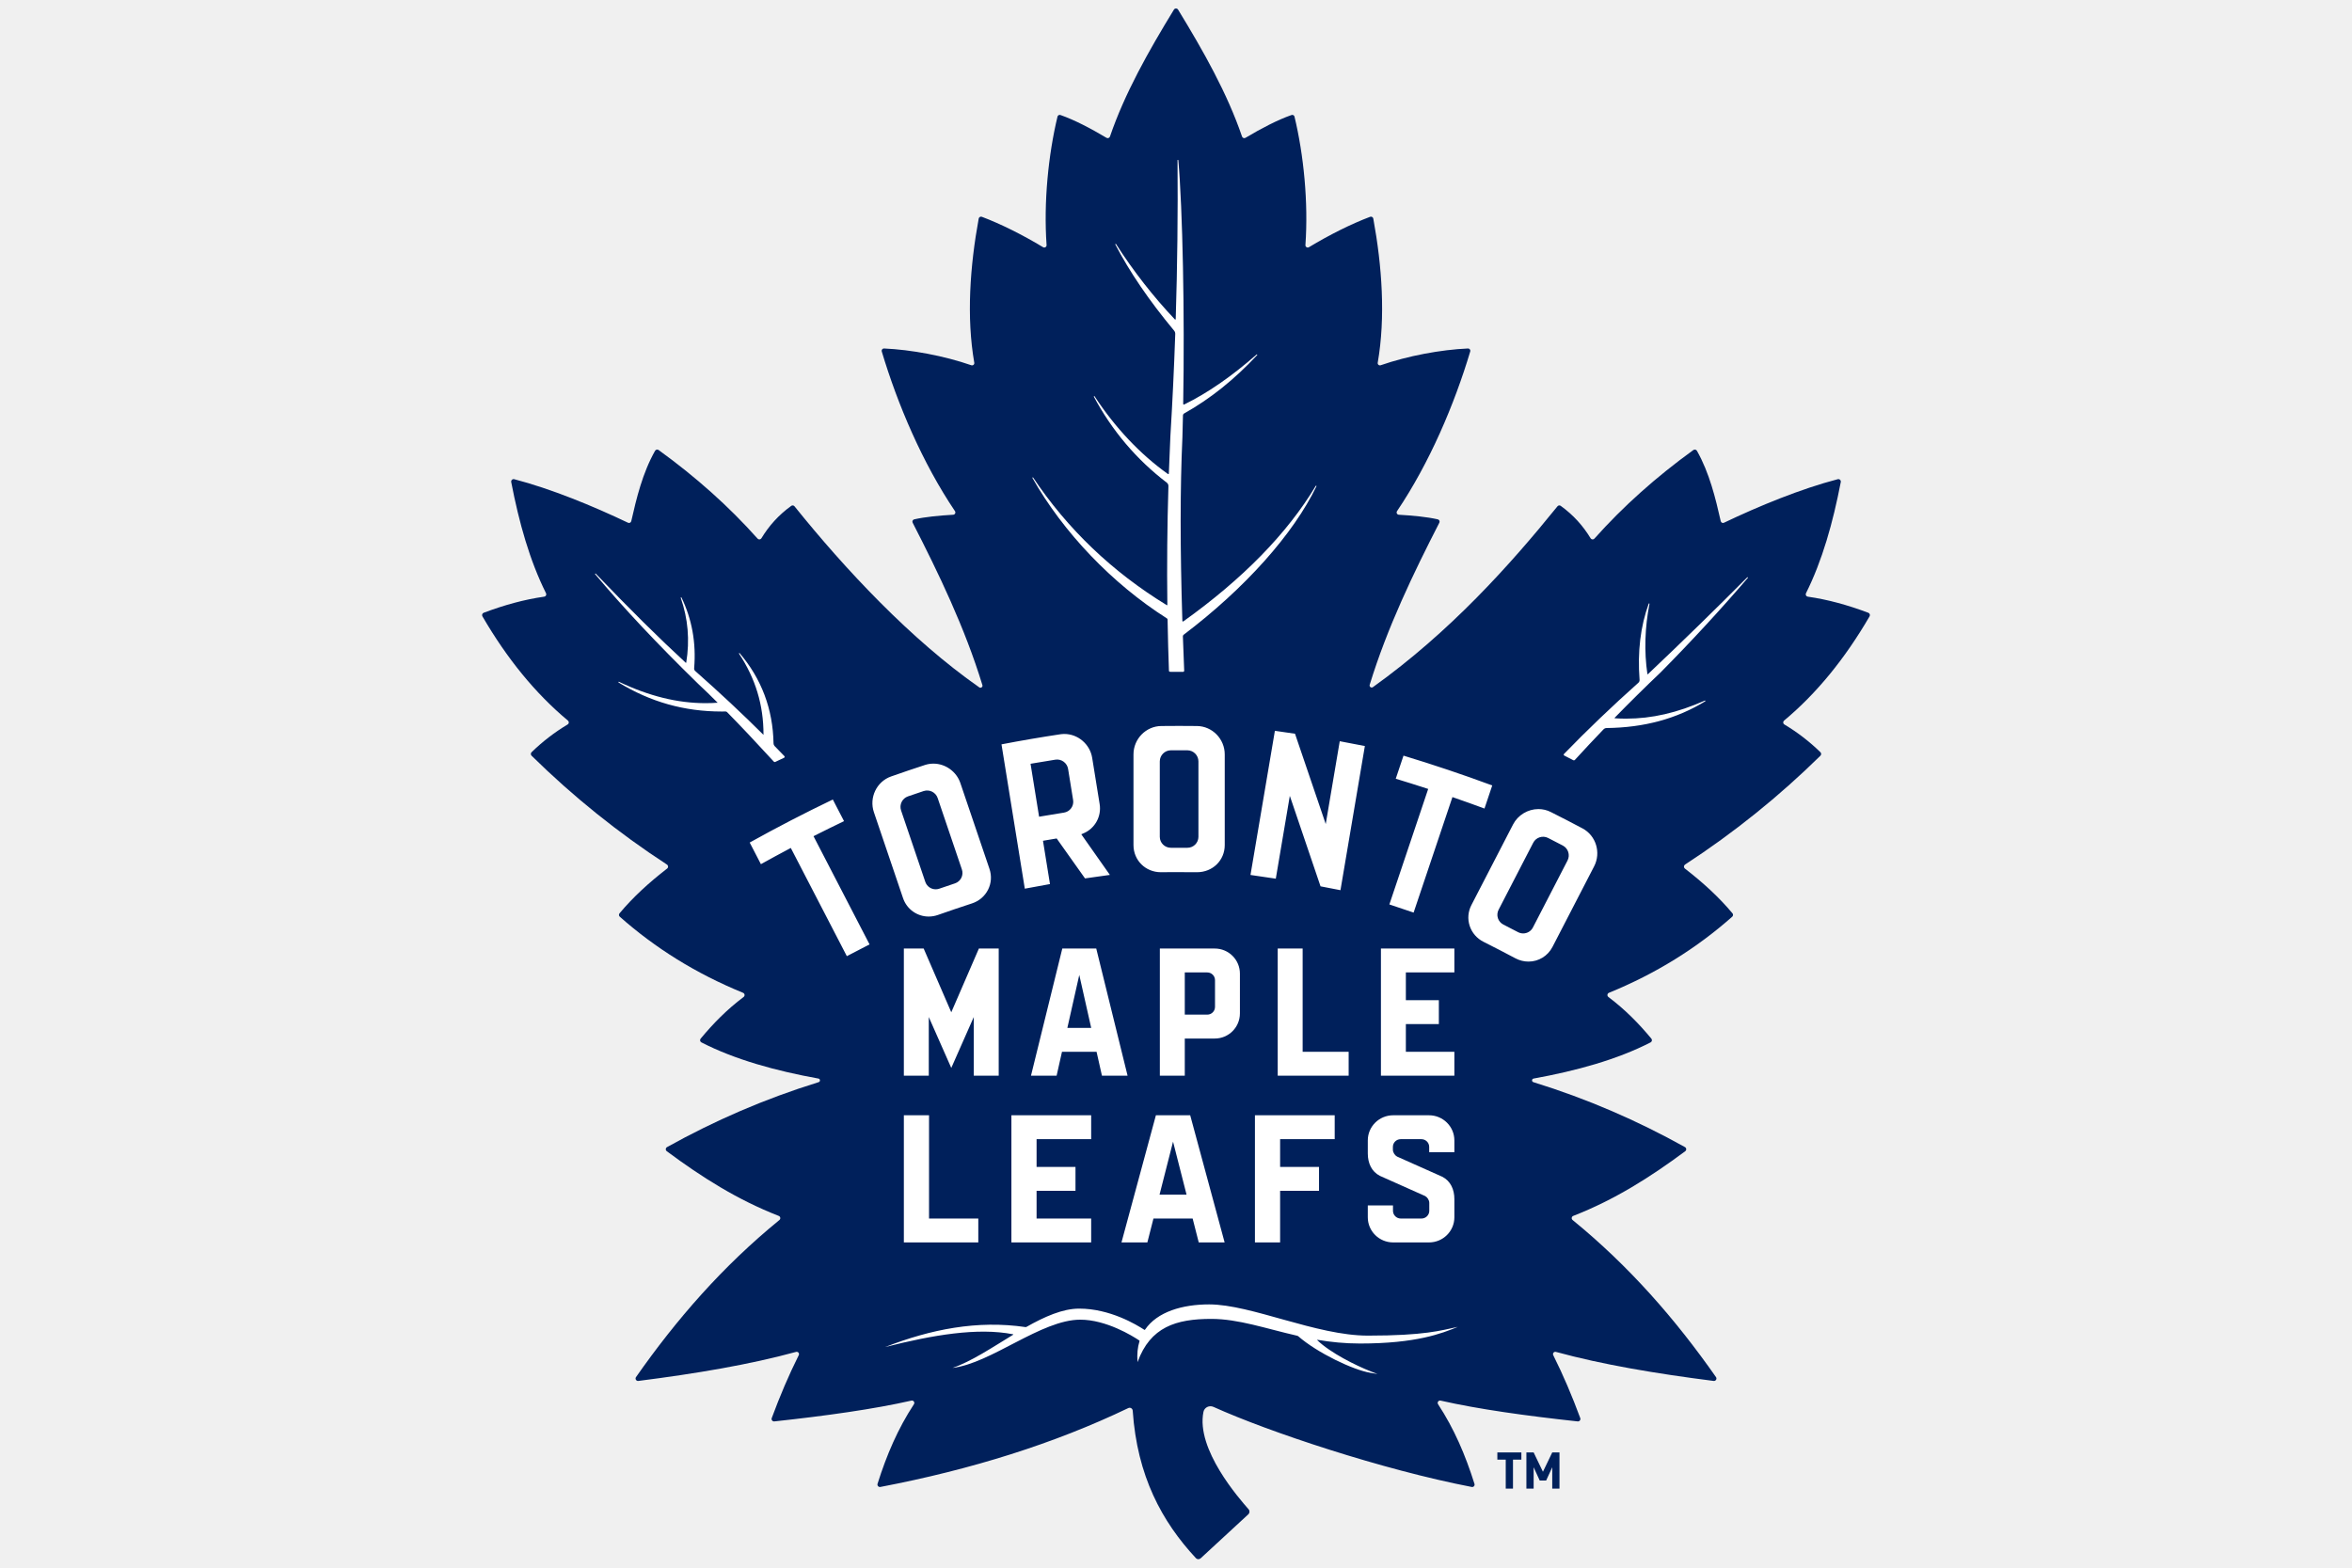
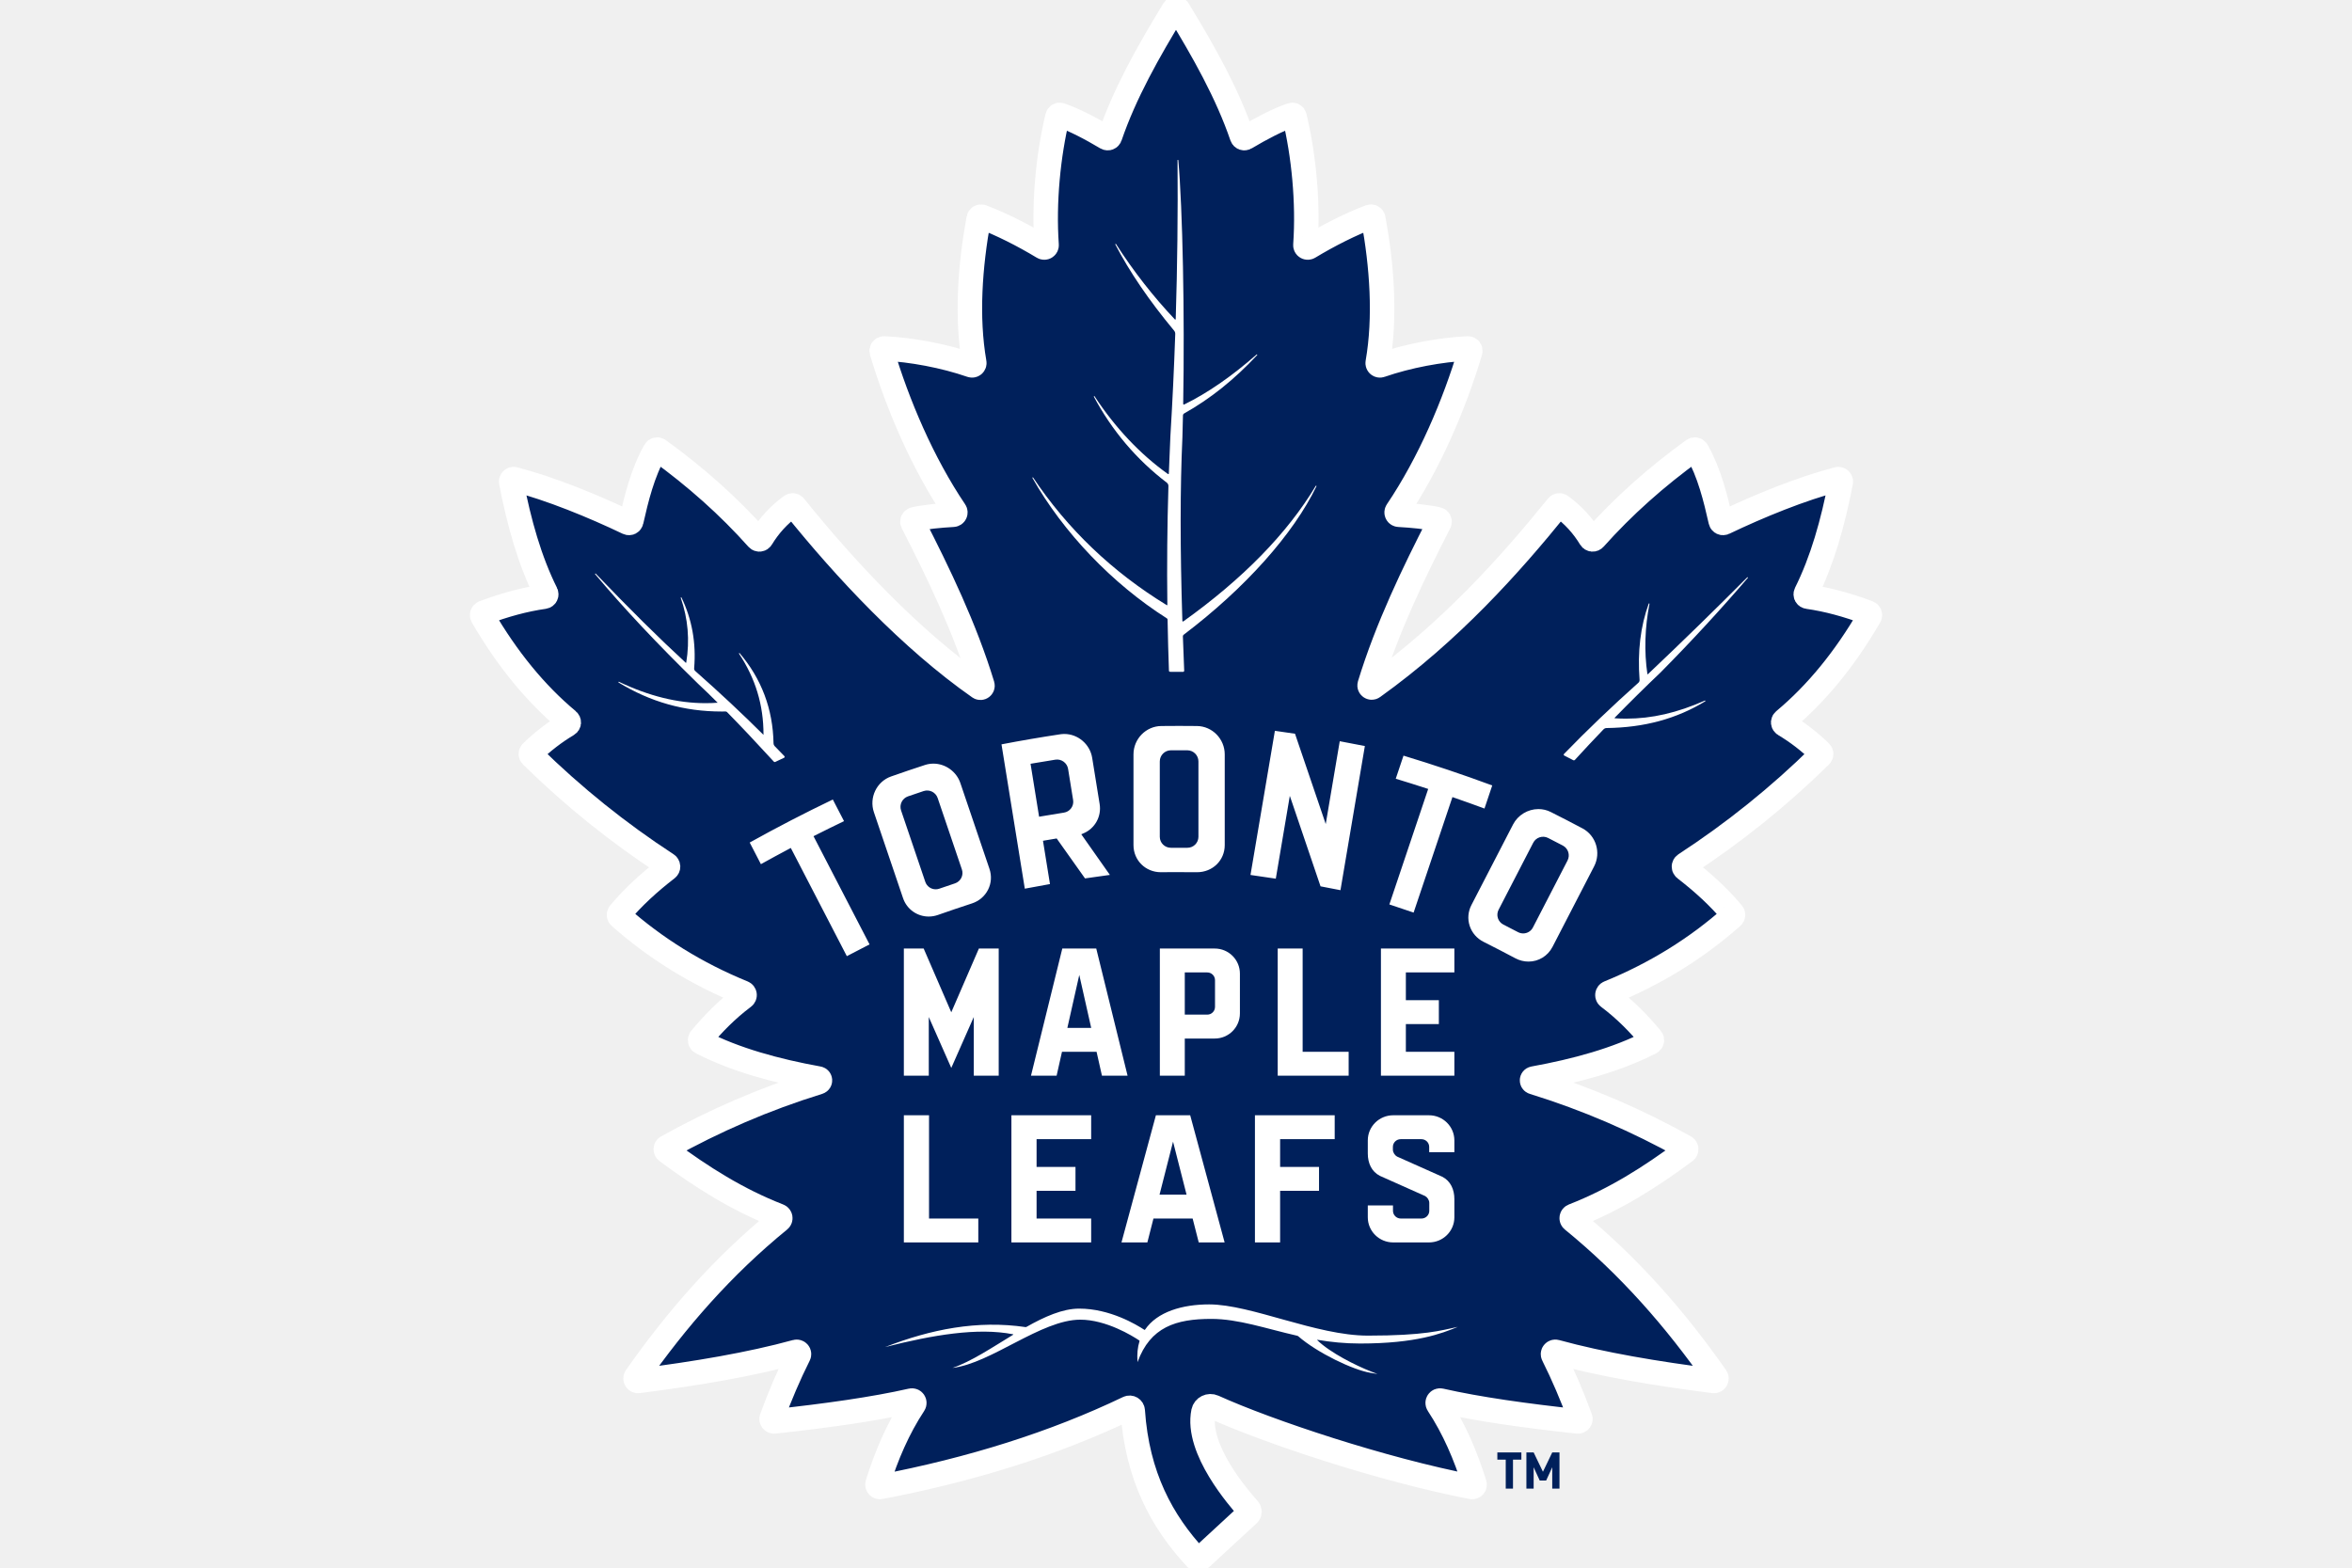
<svg xmlns="http://www.w3.org/2000/svg" viewBox="0 0 960 640" id="team-10-20202021-light">
  <path fill="#00205B" d="M617.545 595.888v11.824h-2.957v-11.824h-3.423v-2.937h9.803v2.937h-3.423zm16.023 11.824V599l-2.49 5.428h-2.612l-2.49-5.428v8.713h-2.956V592.95h2.956l3.796 7.883 3.796-7.883h2.956v14.761h-2.956z" />
-   <path fill="#00205B" d="M763.095 251.614a1.02 1.02 0 00-.521-1.456c-8.529-3.2-16.572-5.414-24.713-6.572a.96.96 0 01-.73-1.386c6.672-13.378 10.989-28.748 14.208-45.402.138-.717-.515-1.35-1.221-1.166-15 3.896-32.17 10.949-46.454 17.773a.935.935 0 01-1.322-.64c-2.1-9.25-4.594-19.686-9.717-28.728a1.01 1.01 0 00-1.463-.31c-15.114 10.936-28.62 22.96-40.383 36.164a.969.969 0 01-1.561-.152c-3.032-5.004-6.982-9.478-12.192-13.227a.964.964 0 00-1.31.175c-19.406 24-43.829 51.262-75.347 73.836-.654.468-1.55-.17-1.316-.94 7.155-23.404 17.929-45.707 28.43-66.187a.959.959 0 00-.632-1.377c-4.42-1.001-10.314-1.563-15.9-1.879a.943.943 0 01-.73-1.476c13.285-19.698 23.441-43.656 29.88-65.198a.935.935 0 00-.934-1.203c-11.104.496-24.513 2.994-35.615 6.845a.919.919 0 01-1.214-1.037c3.245-18.613 1.741-39.487-1.807-58.83a.964.964 0 00-1.284-.736c-7.836 2.952-16.813 7.472-24.981 12.406a.945.945 0 01-1.44-.88c1.229-17.5-.709-36.841-4.46-52.422a.919.919 0 00-1.193-.658c-5.703 1.983-12.409 5.495-18.808 9.314a.962.962 0 01-1.41-.518c-6.023-17.63-15.688-34.777-26.104-51.81a1 1 0 00-1.702 0c-10.417 17.033-20.081 34.18-26.104 51.81a.962.962 0 01-1.41.518c-6.4-3.82-13.106-7.33-18.808-9.314a.92.92 0 00-1.193.658c-3.752 15.58-5.689 34.922-4.46 52.421a.945.945 0 01-1.44.88c-8.168-4.933-17.145-9.453-24.982-12.405a.964.964 0 00-1.283.736c-3.548 19.343-5.053 40.217-1.807 58.83a.92.92 0 01-1.214 1.037c-11.102-3.85-24.511-6.35-35.615-6.845a.935.935 0 00-.934 1.203c6.439 21.542 16.595 45.5 29.88 65.198a.943.943 0 01-.73 1.476c-5.586.316-11.48.878-15.9 1.88a.96.96 0 00-.633 1.376c10.52 20.514 21.31 42.855 28.465 66.302.227.743-.625 1.369-1.262.925-27.922-19.522-54.716-48.162-75.435-73.932a.963.963 0 00-1.311-.178c-5.21 3.749-9.159 8.223-12.191 13.226a.968.968 0 01-1.56.152c-11.764-13.204-25.27-25.228-40.385-36.164a1.009 1.009 0 00-1.461.31c-5.124 9.042-7.618 19.479-9.719 28.729a.935.935 0 01-1.321.639c-14.284-6.824-31.454-13.877-46.454-17.773-.707-.183-1.36.45-1.221 1.166 3.22 16.654 7.536 32.024 14.209 45.402a.96.96 0 01-.732 1.387c-8.14 1.157-16.184 3.37-24.712 6.57a1.02 1.02 0 00-.521 1.457c10.028 17.246 21.6 31.473 34.916 42.577a.958.958 0 01-.129 1.567 79.491 79.491 0 00-14.722 11.33 1.003 1.003 0 00.001 1.428 355.443 355.443 0 0055.257 44.44 1 1 0 01.061 1.632c-7.366 5.699-13.854 11.614-19.42 18.268a1.004 1.004 0 00.107 1.39c14.483 12.817 31.065 23.201 50.315 31.059a.99.99 0 01.215 1.714c-6.847 5.147-12.412 10.84-17.533 17.002a.999.999 0 00.304 1.522c13.757 7.07 30.454 11.64 47.773 14.774.787.143.85 1.23.085 1.468-22.116 6.844-42.43 15.687-61.878 26.516a1.001 1.001 0 00-.109 1.672c14.255 10.588 28.792 19.817 45.708 26.412a.982.982 0 01.268 1.682c-23.118 18.843-42.022 40.534-58.533 64.13-.494.706.097 1.672.953 1.563 23.56-2.997 45.485-6.678 64.377-11.856a.944.944 0 011.098 1.342c-4.047 8.076-7.696 16.672-11.026 25.69-.257.696.32 1.428 1.057 1.348 21.244-2.302 40.552-4.999 55.957-8.494.862-.196 1.506.751 1.021 1.49-6.517 9.927-11.135 20.671-14.845 32.473-.226.718.41 1.427 1.148 1.286 37.242-7.113 71.133-17.769 101.198-32.198.812-.39 1.741.169 1.802 1.068 1.811 26.704 11.933 45.274 25.79 60.195.514.553 1.383.58 1.937.069l19.456-17.96c.59-.545.645-1.453.117-2.057-3.848-4.4-21.556-24.496-18.423-39.775.373-1.82 2.393-2.793 4.086-2.027 22.432 10.148 68.923 25.646 105.428 32.693.72.14 1.327-.555 1.107-1.256-3.712-11.817-8.333-22.573-14.857-32.51-.485-.74.159-1.687 1.021-1.49 15.405 3.494 34.713 6.191 55.957 8.493a1.012 1.012 0 001.057-1.349c-3.33-9.017-6.979-17.613-11.025-25.689a.944.944 0 011.097-1.342c18.892 5.178 40.816 8.86 64.377 11.856.855.109 1.447-.857.952-1.564-16.51-23.594-35.414-45.286-58.532-64.13a.982.982 0 01.268-1.681c16.916-6.595 31.452-15.824 45.708-26.412a1 1 0 00-.109-1.672c-19.447-10.829-39.762-19.672-61.878-26.516-.765-.237-.702-1.325.086-1.468 17.318-3.134 34.015-7.705 47.772-14.774a.998.998 0 00.304-1.522c-5.121-6.163-10.686-11.855-17.534-17.002a.99.99 0 01.216-1.714c19.25-7.858 35.832-18.242 50.315-31.06.403-.355.451-.977.106-1.389-5.565-6.654-12.053-12.57-19.42-18.268a1 1 0 01.061-1.632 355.45 355.45 0 0055.258-44.44c.396-.39.4-1.04 0-1.427a79.492 79.492 0 00-14.721-11.33.958.958 0 01-.13-1.568c13.318-11.104 24.89-25.331 34.917-42.577z" />
+   <path fill="#00205B" stroke="#FFF" stroke-width="10" d="M763.095 251.614a1.02 1.02 0 00-.521-1.456c-8.529-3.2-16.572-5.414-24.713-6.572a.96.96 0 01-.73-1.386c6.672-13.378 10.989-28.748 14.208-45.402.138-.717-.515-1.35-1.221-1.166-15 3.896-32.17 10.949-46.454 17.773a.935.935 0 01-1.322-.64c-2.1-9.25-4.594-19.686-9.717-28.728a1.01 1.01 0 00-1.463-.31c-15.114 10.936-28.62 22.96-40.383 36.164a.969.969 0 01-1.561-.152c-3.032-5.004-6.982-9.478-12.192-13.227a.964.964 0 00-1.31.175c-19.406 24-43.829 51.262-75.347 73.836-.654.468-1.55-.17-1.316-.94 7.155-23.404 17.929-45.707 28.43-66.187a.959.959 0 00-.632-1.377c-4.42-1.001-10.314-1.563-15.9-1.879a.943.943 0 01-.73-1.476c13.285-19.698 23.441-43.656 29.88-65.198a.935.935 0 00-.934-1.203c-11.104.496-24.513 2.994-35.615 6.845a.919.919 0 01-1.214-1.037c3.245-18.613 1.741-39.487-1.807-58.83a.964.964 0 00-1.284-.736c-7.836 2.952-16.813 7.472-24.981 12.406a.945.945 0 01-1.44-.88c1.229-17.5-.709-36.841-4.46-52.422a.919.919 0 00-1.193-.658c-5.703 1.983-12.409 5.495-18.808 9.314a.962.962 0 01-1.41-.518c-6.023-17.63-15.688-34.777-26.104-51.81a1 1 0 00-1.702 0c-10.417 17.033-20.081 34.18-26.104 51.81a.962.962 0 01-1.41.518c-6.4-3.82-13.106-7.33-18.808-9.314a.92.92 0 00-1.193.658c-3.752 15.58-5.689 34.922-4.46 52.421a.945.945 0 01-1.44.88c-8.168-4.933-17.145-9.453-24.982-12.405a.964.964 0 00-1.283.736c-3.548 19.343-5.053 40.217-1.807 58.83a.92.92 0 01-1.214 1.037c-11.102-3.85-24.511-6.35-35.615-6.845a.935.935 0 00-.934 1.203c6.439 21.542 16.595 45.5 29.88 65.198a.943.943 0 01-.73 1.476c-5.586.316-11.48.878-15.9 1.88a.96.96 0 00-.633 1.376c10.52 20.514 21.31 42.855 28.465 66.302.227.743-.625 1.369-1.262.925-27.922-19.522-54.716-48.162-75.435-73.932a.963.963 0 00-1.311-.178c-5.21 3.749-9.159 8.223-12.191 13.226a.968.968 0 01-1.56.152c-11.764-13.204-25.27-25.228-40.385-36.164a1.009 1.009 0 00-1.461.31c-5.124 9.042-7.618 19.479-9.719 28.729a.935.935 0 01-1.321.639c-14.284-6.824-31.454-13.877-46.454-17.773-.707-.183-1.36.45-1.221 1.166 3.22 16.654 7.536 32.024 14.209 45.402a.96.96 0 01-.732 1.387c-8.14 1.157-16.184 3.37-24.712 6.57a1.02 1.02 0 00-.521 1.457c10.028 17.246 21.6 31.473 34.916 42.577a.958.958 0 01-.129 1.567 79.491 79.491 0 00-14.722 11.33 1.003 1.003 0 00.001 1.428 355.443 355.443 0 0055.257 44.44 1 1 0 01.061 1.632c-7.366 5.699-13.854 11.614-19.42 18.268a1.004 1.004 0 00.107 1.39c14.483 12.817 31.065 23.201 50.315 31.059a.99.99 0 01.215 1.714c-6.847 5.147-12.412 10.84-17.533 17.002a.999.999 0 00.304 1.522c13.757 7.07 30.454 11.64 47.773 14.774.787.143.85 1.23.085 1.468-22.116 6.844-42.43 15.687-61.878 26.516a1.001 1.001 0 00-.109 1.672c14.255 10.588 28.792 19.817 45.708 26.412a.982.982 0 01.268 1.682c-23.118 18.843-42.022 40.534-58.533 64.13-.494.706.097 1.672.953 1.563 23.56-2.997 45.485-6.678 64.377-11.856a.944.944 0 011.098 1.342c-4.047 8.076-7.696 16.672-11.026 25.69-.257.696.32 1.428 1.057 1.348 21.244-2.302 40.552-4.999 55.957-8.494.862-.196 1.506.751 1.021 1.49-6.517 9.927-11.135 20.671-14.845 32.473-.226.718.41 1.427 1.148 1.286 37.242-7.113 71.133-17.769 101.198-32.198.812-.39 1.741.169 1.802 1.068 1.811 26.704 11.933 45.274 25.79 60.195.514.553 1.383.58 1.937.069l19.456-17.96c.59-.545.645-1.453.117-2.057-3.848-4.4-21.556-24.496-18.423-39.775.373-1.82 2.393-2.793 4.086-2.027 22.432 10.148 68.923 25.646 105.428 32.693.72.14 1.327-.555 1.107-1.256-3.712-11.817-8.333-22.573-14.857-32.51-.485-.74.159-1.687 1.021-1.49 15.405 3.494 34.713 6.191 55.957 8.493a1.012 1.012 0 001.057-1.349c-3.33-9.017-6.979-17.613-11.025-25.689a.944.944 0 011.097-1.342c18.892 5.178 40.816 8.86 64.377 11.856.855.109 1.447-.857.952-1.564-16.51-23.594-35.414-45.286-58.532-64.13a.982.982 0 01.268-1.681c16.916-6.595 31.452-15.824 45.708-26.412a1 1 0 00-.109-1.672c-19.447-10.829-39.762-19.672-61.878-26.516-.765-.237-.702-1.325.086-1.468 17.318-3.134 34.015-7.705 47.772-14.774a.998.998 0 00.304-1.522c-5.121-6.163-10.686-11.855-17.534-17.002a.99.99 0 01.216-1.714c19.25-7.858 35.832-18.242 50.315-31.06.403-.355.451-.977.106-1.389-5.565-6.654-12.053-12.57-19.42-18.268a1 1 0 01.061-1.632 355.45 355.45 0 0055.258-44.44c.396-.39.4-1.04 0-1.427a79.492 79.492 0 00-14.721-11.33.958.958 0 01-.13-1.568c13.318-11.104 24.89-25.331 34.917-42.577z" />
  <path fill="#FFF" d="M476.286 252.452a.59.59 0 01.276.493c.133 7.407.316 14.233.557 20.87.01.25.213.448.465.45l5.28.023h.004a.477.477 0 00.475-.498c-.193-4.66-.374-9.373-.535-14.007a.777.777 0 01.309-.644c25.033-18.959 44.808-41.09 54.254-60.724l-.275-.148c-11.61 19.423-29.814 38.067-54.107 55.415-.144.096-.385.018-.391-.195-.936-29.732-.93-54.243.02-74.939.081-2.79.153-5.714.223-8.942a.958.958 0 01.488-.814c10.694-6.006 20.467-13.828 29.878-23.913l-.218-.224c-10.36 9.068-20.058 15.768-29.652 20.483a.286.286 0 01-.325-.056.278.278 0 01-.08-.202c.643-36.684-.215-79.496-1.995-99.585l-.312.015a1647.65 1647.65 0 01-.742 64.978.192.192 0 01-.196.184s-.09-.01-.136-.06c-8.82-9.316-16.928-19.703-24.098-30.871l-.27.156c5.935 11.412 13.798 22.951 24.039 35.278.32.385.488.873.47 1.374a1586.417 1586.417 0 01-1.977 41.592c-.228 4.622-.43 9.51-.637 15.386-.007.2-.231.277-.363.186-11.28-8.01-21.658-19.014-30.013-31.823l-.27.159c7.41 13.917 17.438 25.76 29.81 35.199.435.332.684.853.668 1.395a1123.55 1123.55 0 00-.44 48.496.142.142 0 01-.04.101.15.15 0 01-.176.024c-22.197-13.549-40.58-31.11-54.638-52.197l-.265.163c12.635 22.358 32.659 43.287 54.935 57.422zm-160.065 58.649a.483.483 0 00.208-.046l3.608-1.705a.411.411 0 00.23-.3.41.41 0 00-.107-.362 514.015 514.015 0 00-3.984-4.109 1.575 1.575 0 01-.448-1.08c-.245-14.006-4.919-26.427-13.892-36.92l-.25.189c6.777 10.204 10.064 21.052 10.047 33.162 0 .026-.026.034-.052.023-8.587-8.557-17.948-17.313-27.823-26.029a1.304 1.304 0 01-.433-1.085c.869-10.327-.884-20.079-5.21-28.988l-.288.12c3.019 8.655 3.759 17.349 2.264 26.574l-.152.055c-10.923-10.052-22.984-21.991-36.867-36.496l-.233.209c11.673 13.914 25.459 28.594 42.148 44.879a306.051 306.051 0 017.936 7.69 66.237 66.237 0 01-4.926.181c-11.465.001-23.065-2.866-35.46-8.766l-.149.274c13.104 8.01 26.905 11.904 42.193 11.904.514 0 1.03-.005 1.564-.014.237 0 .459.092.621.256 5.54 5.635 11.785 12.252 19.091 20.224.094.103.226.16.364.16zm361.57-36.587c12.67-12.81 24.676-25.828 35.684-38.688l-.23-.212c-13.042 13.107-26.329 26.066-40.618 39.617a.128.128 0 01-.09.035c-.054 0-.12-.034-.13-.108-1.353-9.102-1.053-19.035.869-28.729l-.3-.084c-3.407 9.407-4.638 19.615-3.763 31.21.033.436-.143.87-.468 1.162-10.837 9.671-21.06 19.458-30.385 29.09a.404.404 0 00.107.641l3.674 1.893a.569.569 0 00.678-.122 666.458 666.458 0 0111.666-12.453 1.808 1.808 0 011.276-.548c15.373-.182 28.572-3.772 40.349-10.974l-.145-.277c-11.462 5.06-21.715 7.417-32.266 7.417a72.58 72.58 0 01-4.554-.145.133.133 0 01-.116-.087.123.123 0 01.025-.135 703.722 703.722 0 0118.737-18.503zM493.529 532.513c-10.867 0-21.184 2.98-26.183 10.325-.058.086-.163.116-.25.059-3.275-2.136-14.055-8.661-26.614-8.661-6.758 0-14.126 3.28-21.566 7.49a.468.468 0 01-.295.056c-19.782-2.915-38.746.917-57.301 8.128 19.386-4.907 37.659-8.037 52.19-5.197a.098.098 0 01.03.181c-8.618 5.238-17.157 10.969-24.78 13.555 15.728-1.823 36.244-19.7 52.155-19.7 10.607 0 21.29 6.615 24.108 8.493.09.06.12.164.088.268-.775 2.497-1.08 5.342-.807 8.574 5.183-14.344 15.696-17.652 30.1-17.652 11.077 0 22.173 3.944 35.126 6.892a.752.752 0 01.33.166c7.914 6.886 22.452 13.771 29.39 14.934l2.978.5-2.812-1.1c-5.94-2.32-16.466-7.558-21.75-12.7-.065-.062-.006-.168.083-.153 5.393.911 11.128 1.515 17.317 1.515 23.054 0 33.432-4.116 39.954-6.796-6.932 1.47-13.53 3.572-36.681 3.572-21.1 0-47.618-12.749-64.81-12.749zM332.755 341.016a639.753 639.753 0 0111.746-5.789l-4.574-8.83A635.472 635.472 0 00306 343.961l4.572 8.831a649.132 649.132 0 0111.506-6.249l.699-.37 22.869 44.173a639.081 639.081 0 019.274-4.801l-22.869-44.173.705-.357zm46.297 33.157c1.286 0 2.566-.22 3.804-.656a618.01 618.01 0 0113.852-4.699c2.91-.949 5.252-2.95 6.597-5.634 1.32-2.638 1.52-5.646.561-8.473l-11.896-35.075c-1.574-4.644-6.089-7.886-10.98-7.886a11.17 11.17 0 00-3.467.552 621.47 621.47 0 00-13.818 4.686c-5.893 2.074-9.037 8.628-7.007 14.609l11.896 35.075a11.038 11.038 0 0010.458 7.501zm-8.458-49.055c2.132-.736 4.266-1.46 6.406-2.173a4.544 4.544 0 015.724 2.853l9.884 29.149a4.443 4.443 0 01-.228 3.426 4.473 4.473 0 01-2.606 2.262c-2.137.71-4.266 1.433-6.392 2.168a4.504 4.504 0 01-1.47.247h-.002a4.475 4.475 0 01-4.239-3.038l-9.884-29.149c-.801-2.358.458-4.935 2.807-5.745zm117.991 30.959c6.4 0 11.308-4.86 11.308-11.061v-37.038c.001-6.315-5.08-11.512-11.327-11.585a611.817 611.817 0 00-14.59 0c-6.248.07-11.329 5.268-11.329 11.585v37.038c0 6.203 4.907 11.062 11.17 11.062 1.202-.007 6.767-.094 14.768-.001zm-15.2-45.233c-.002-2.49 2.02-4.527 4.503-4.54a635.82 635.82 0 016.766 0c2.482.015 4.502 2.052 4.502 4.54v30.78a4.49 4.49 0 01-4.489 4.476 621.03 621.03 0 00-6.77 0c-2.498 0-4.512-2.008-4.512-4.476v-30.78zm-2.588 186.616h15.997l2.487 9.756h10.566l-14.052-51.913h-13.999l-14.052 51.913h10.567l2.486-9.757zm7.999-31.387l5.512 21.63h-11.025l5.513-21.63zm27.292-52.358v-16.234c0-5.666-4.595-10.246-10.261-10.246h-22.418v51.912h10.176v-15.171h12.242c5.666 0 10.26-4.594 10.26-10.26zm-10.165-2.65a3.154 3.154 0 01-3.153 3.154h-9.185v-17.228h9.185a3.154 3.154 0 013.153 3.154v10.92zM368.92 455.304v51.912h30.387v-9.757h-20.109v-42.155zm38.715-68.069h-8.088l-11.27 26.02-11.268-26.02h-8.09v51.912h10.177v-23.952l9.181 20.781 9.182-20.78v23.95h10.176zm20.925-26.32l-2.853-17.672.764-.133c1.445-.25 2.892-.495 4.342-.734l.482-.08.283.398a7373.529 7373.529 0 0111.285 15.908c3.382-.505 6.788-.983 10.149-1.426a6652.145 6652.145 0 00-11.111-15.793l-.56-.793.892-.379a11.04 11.04 0 006.606-11.925l-3.053-18.91c-.898-5.549-5.78-9.735-11.358-9.735-.557 0-1.12.043-1.674.127a594.47 594.47 0 00-23.981 4.108l9.515 58.922a613.7 613.7 0 0110.272-1.883zm-7.166-49.237a587.498 587.498 0 019.393-1.548c2.458-.386 4.777 1.357 5.166 3.759l2.054 12.721a4.436 4.436 0 01-.794 3.34 4.46 4.46 0 01-2.943 1.796 592.71 592.71 0 00-9.369 1.543l-.78.134-3.49-21.613.763-.132zm28.381 127.469h10.461l-12.784-51.912h-13.86l-12.784 51.912h10.461l2.195-9.756h14.116l2.195 9.756zm-14.118-19.512l4.865-21.63 4.865 21.63h-9.73zm109.118 45.425v-9.757h-32.557v51.913h10.279v-21.079h15.88v-9.755h-15.88V465.06zm-24.411-166.71l-9.96 58.848c3.42.473 6.888.982 10.33 1.517l5.719-33.805.999 2.915a5899.098 5899.098 0 0111.542 34.014 616.91 616.91 0 018.134 1.573l9.958-58.847a615.072 615.072 0 00-10.252-1.965l-5.723 33.82-.994-2.953a5784.5 5784.5 0 00-11.541-33.924 631.12 631.12 0 00-8.212-1.193zm48.284 208.866h14.611c5.723 0 10.363-4.593 10.363-10.26v-7.432c0-3.851-1.493-7.378-4.956-9.133 0 0-18.187-8.092-18.434-8.226-.867-.467-1.707-1.624-1.707-2.798v-1.146c0-1.746 1.43-3.161 3.193-3.161h8.436c1.761 0 3.189 1.413 3.189 3.156v2.168h10.279v-4.821c0-5.666-4.64-10.26-10.363-10.26h-14.611c-5.724 0-10.363 4.594-10.363 10.26v5.349c0 3.85 1.493 7.378 4.956 9.132 0 0 18.187 8.093 18.434 8.227.866.467 1.707 1.624 1.707 2.798v3.23c0 1.745-1.43 3.16-3.193 3.16h-8.437c-1.76 0-3.188-1.413-3.188-3.156v-2.2h-10.28v4.854c0 5.666 4.64 10.259 10.364 10.259zm24.973-77.826h-19.8v-11.32h13.466v-9.756H573.82v-11.322h19.8v-9.756h-29.976v51.912h29.976zm-43.149 0h-18.78v-42.155h-10.177v51.912h28.957zm26.514-56.832l15.847-47.15.748.26a639.571 639.571 0 0112.327 4.415l3.168-9.426a635.633 635.633 0 00-36.217-12.172l-3.167 9.427a636.284 636.284 0 0112.49 3.925l.753.244-15.847 47.15a637.828 637.828 0 019.898 3.327zM445.374 465.06v-9.757h-32.558v51.913h32.558v-9.757h-22.279v-11.322h15.88v-9.755h-15.88V465.06zM645.92 338.188a612.758 612.758 0 00-12.966-6.697 11.115 11.115 0 00-5.034-1.191c-4.313 0-8.374 2.466-10.346 6.283l-17.001 32.905c-1.37 2.653-1.623 5.658-.712 8.464.929 2.855 2.946 5.183 5.681 6.556a610.686 610.686 0 0112.994 6.714 11.419 11.419 0 005.333 1.342c4.136 0 7.887-2.291 9.793-5.979l17.002-32.904c2.9-5.61.771-12.56-4.745-15.493zm-6.112 13.11l-14.129 27.346a4.46 4.46 0 01-3.975 2.42c-.72 0-1.441-.177-2.086-.514a620.372 620.372 0 00-5.997-3.099 4.475 4.475 0 01-1.952-6.047l14.128-27.345a4.531 4.531 0 016.085-1.967 622.512 622.512 0 016.01 3.106c2.2 1.153 3.059 3.89 1.916 6.1z" />
</svg>
